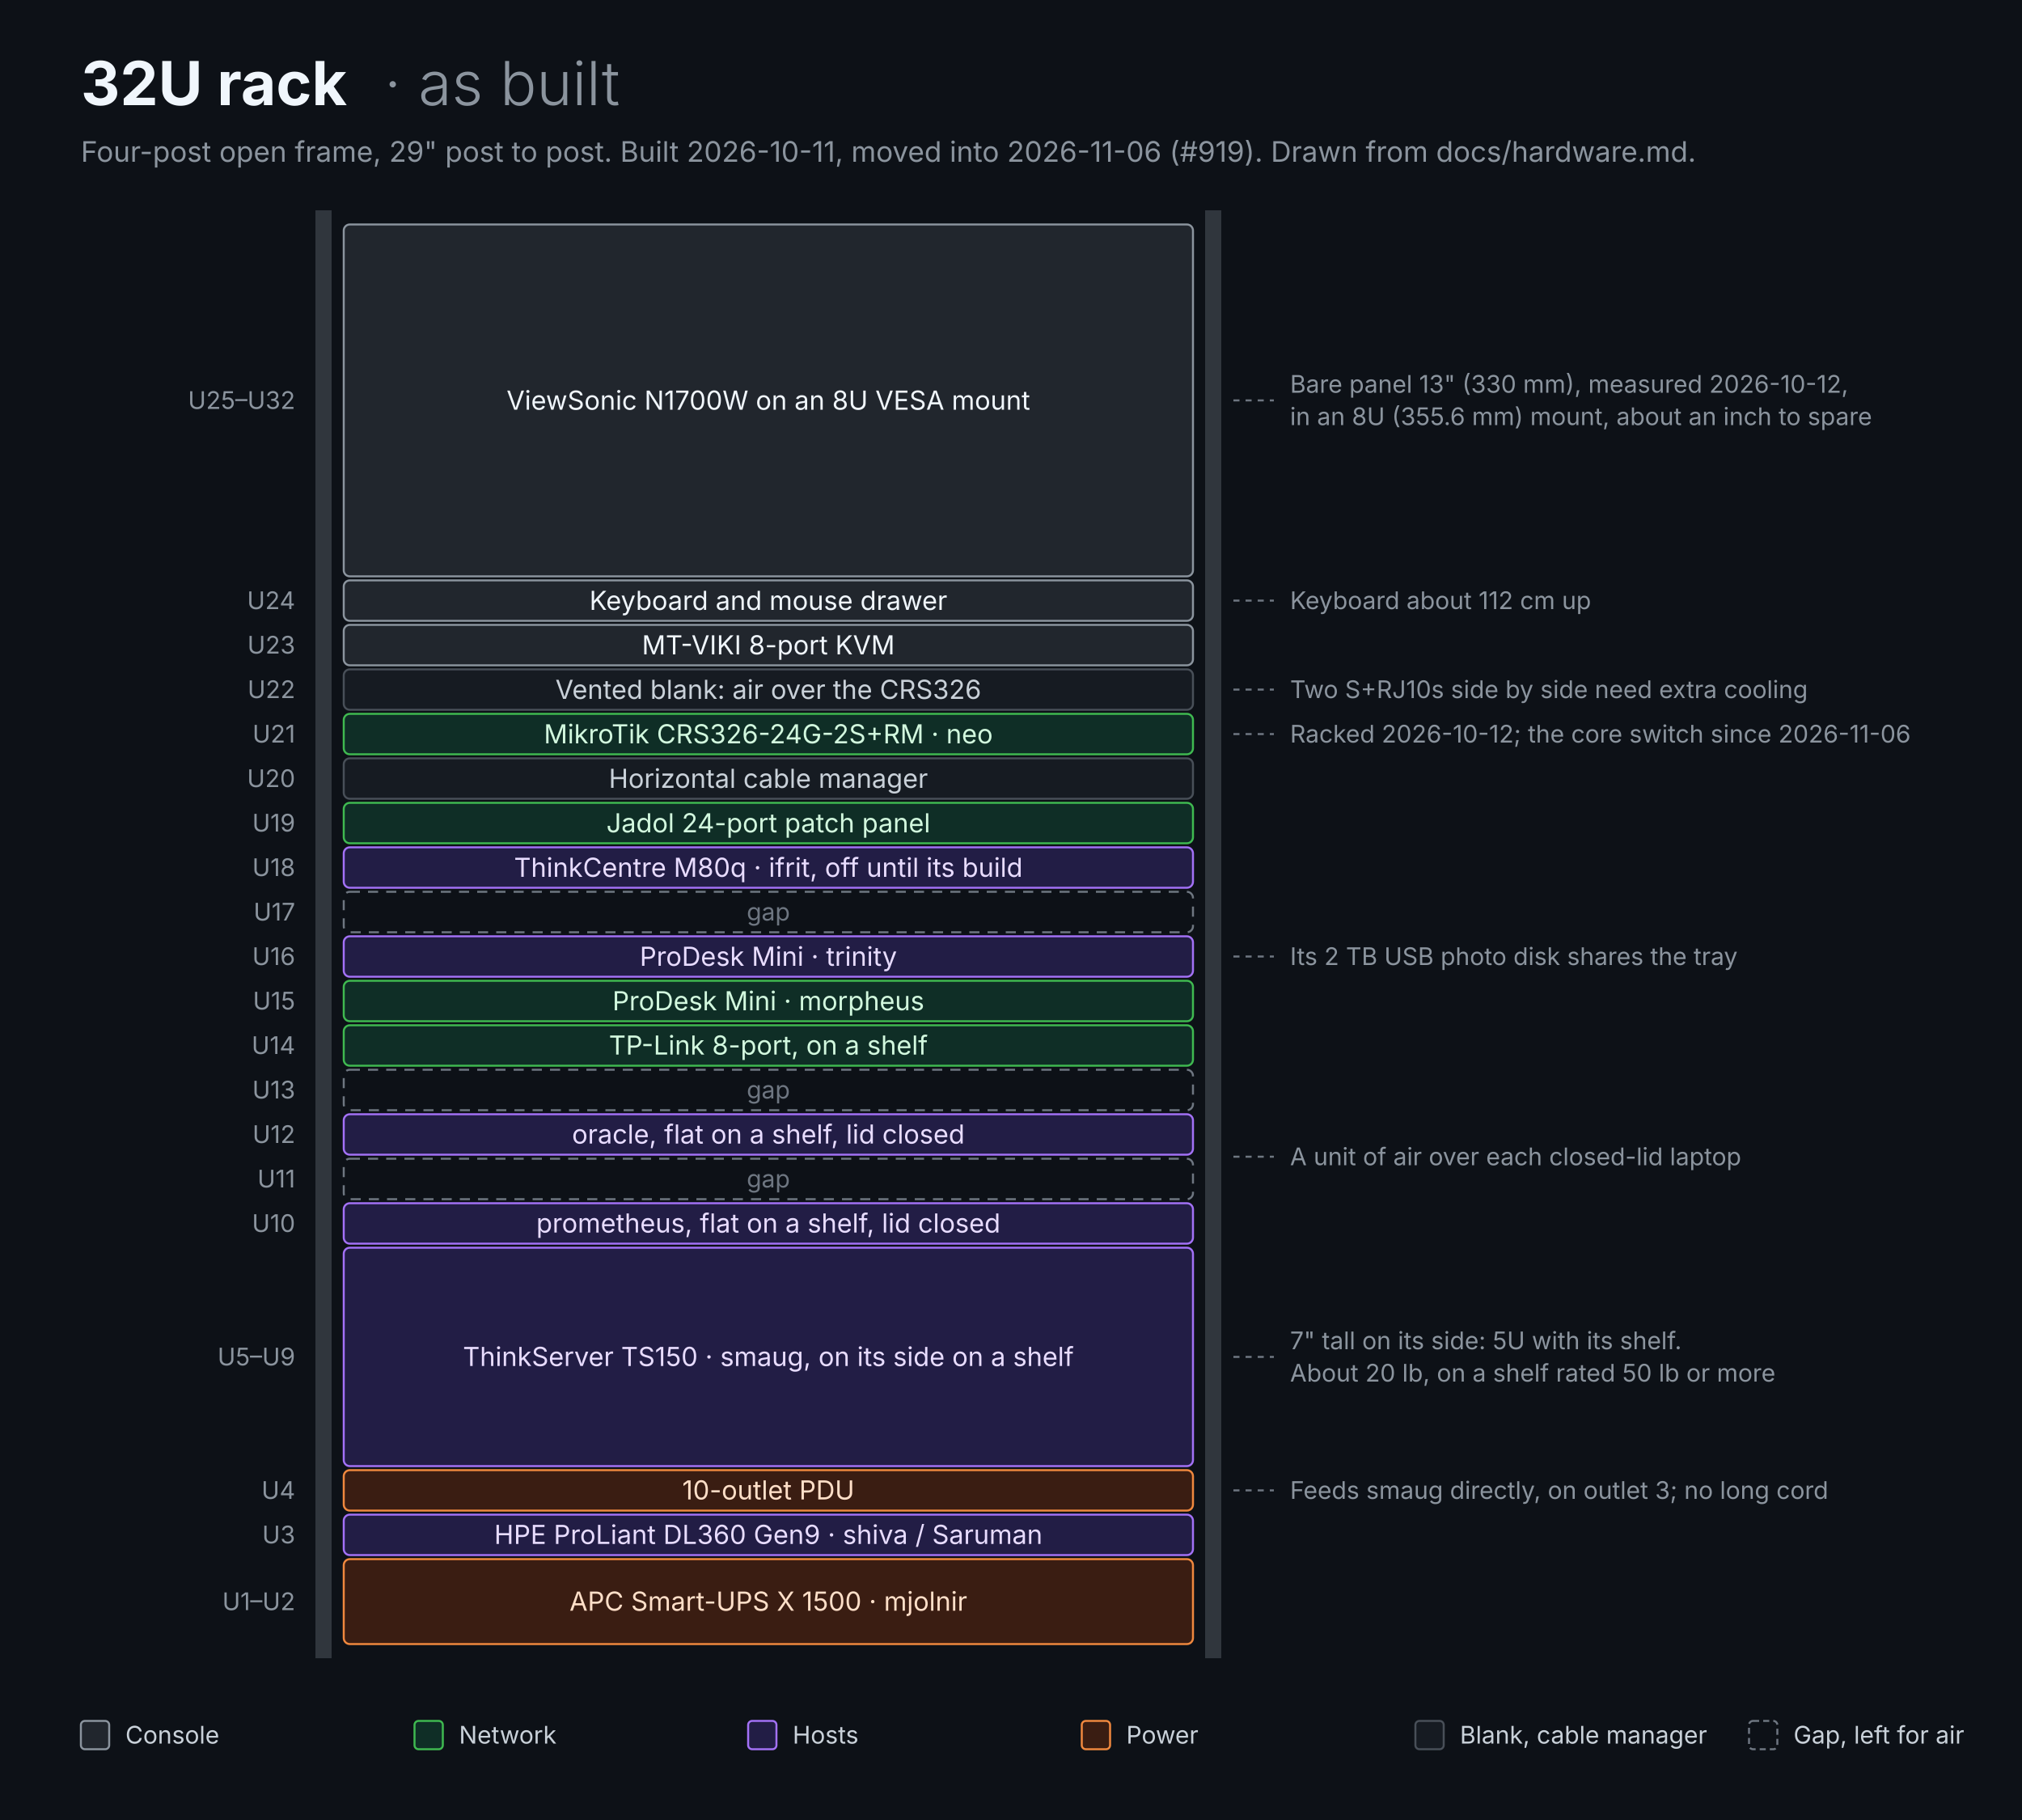
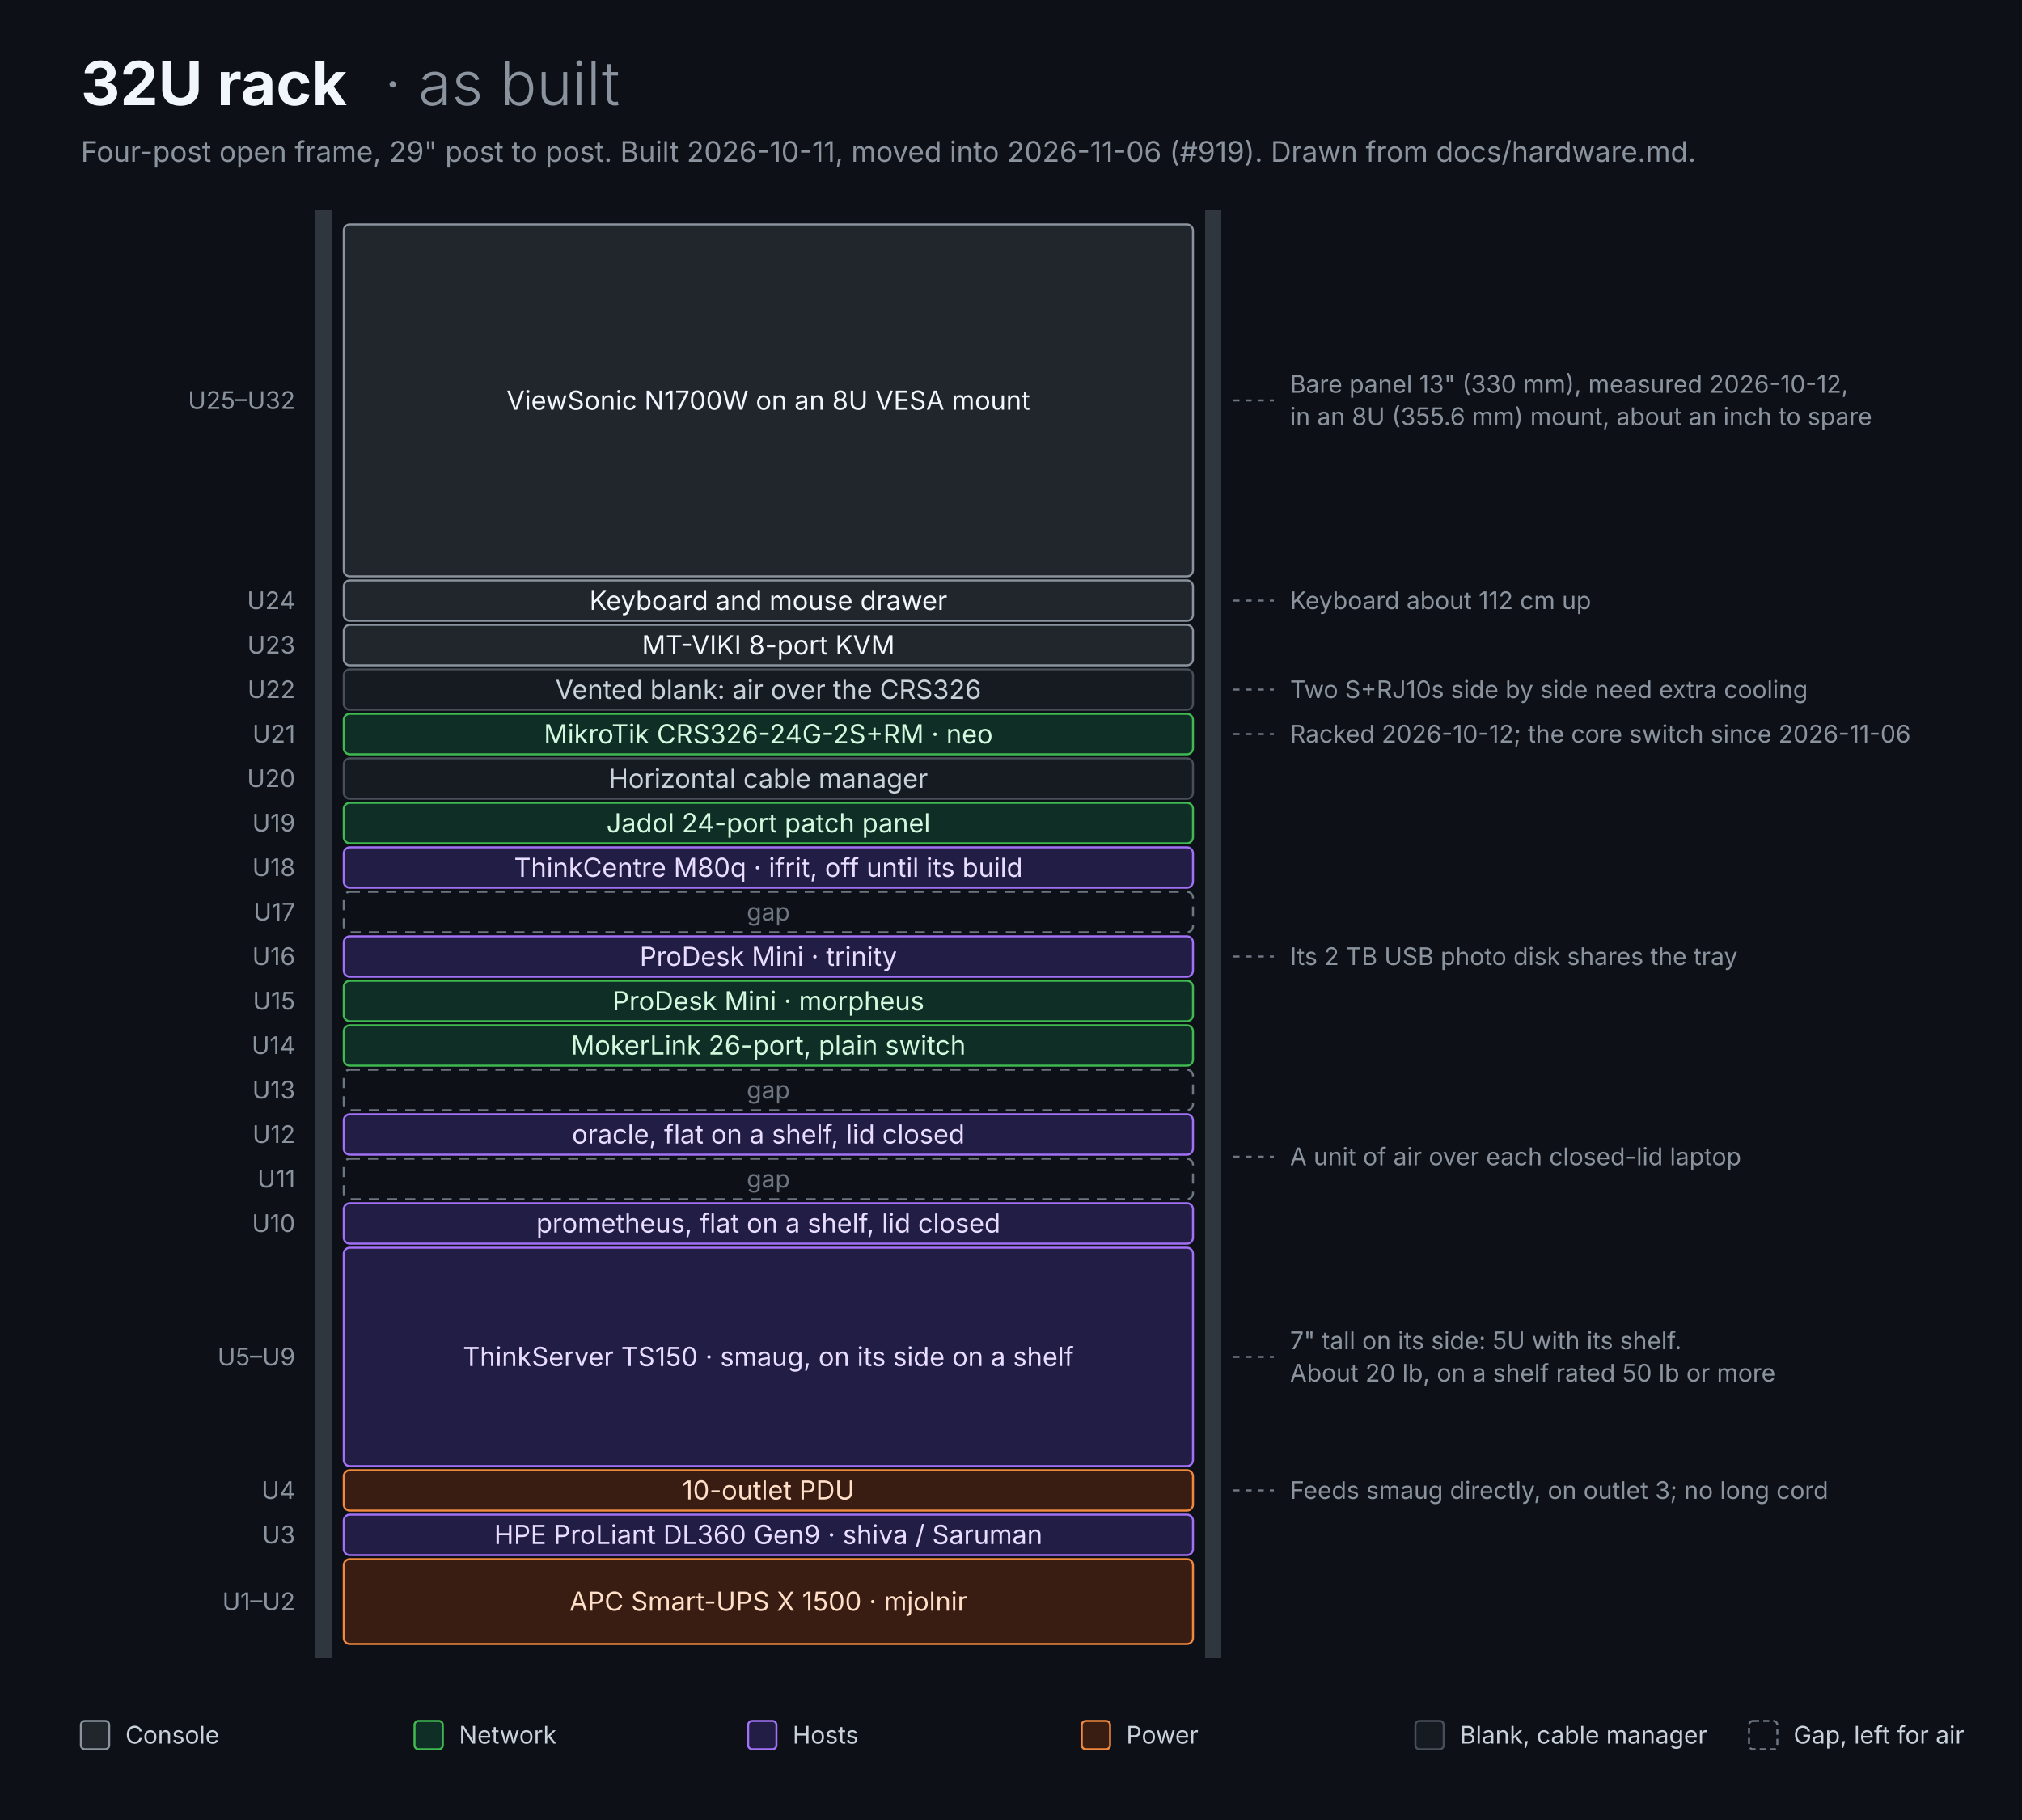
<svg xmlns="http://www.w3.org/2000/svg" viewBox="0 0 1000 900" width="1000" height="900" role="img" aria-labelledby="title desc">
  <style>text { font-family: Inter, "Segoe UI", "Helvetica Neue", Helvetica, Arial, "DejaVu Sans", sans-serif; }</style>
  <rect width="1000" height="900" fill="#0d1117" />
  <text x="40" y="52" font-size="30" font-weight="700" fill="#f0f6fc">32U rack</text>
  <text x="190" y="52" font-size="30" font-weight="300" fill="#8b949e">· as built</text>
  <text x="40" y="80" font-size="14" fill="#8b949e">Four-post open frame, 29" post to post. Built 2026-10-11, moved into 2026-11-06 (#919). Drawn from docs/hardware.md.</text>
  <rect x="156" y="104" width="8" height="716" fill="#30363d" />
  <rect x="596" y="104" width="8" height="716" fill="#30363d" />
  <rect x="170" y="111" width="420" height="174" rx="3" fill="#21262d" stroke="#8b949e" />
  <text x="380.0" y="202.6" font-size="13" fill="#f0f6fc" text-anchor="middle">ViewSonic N1700W on an 8U VESA mount</text>
  <text x="146" y="202.2" font-size="12" fill="#8b949e" text-anchor="end">U25–U32</text>
  <rect x="170" y="287" width="420" height="20" rx="3" fill="#21262d" stroke="#8b949e" />
  <text x="380.0" y="301.6" font-size="13" fill="#f0f6fc" text-anchor="middle">Keyboard and mouse drawer</text>
  <text x="146" y="301.2" font-size="12" fill="#8b949e" text-anchor="end">U24</text>
  <rect x="170" y="309" width="420" height="20" rx="3" fill="#21262d" stroke="#8b949e" />
  <text x="380.0" y="323.6" font-size="13" fill="#f0f6fc" text-anchor="middle">MT-VIKI 8-port KVM</text>
  <text x="146" y="323.2" font-size="12" fill="#8b949e" text-anchor="end">U23</text>
  <rect x="170" y="331" width="420" height="20" rx="3" fill="#161b22" stroke="#484f58" />
  <text x="380.0" y="345.6" font-size="13" fill="#c9d1d9" text-anchor="middle">Vented blank: air over the CRS326</text>
  <text x="146" y="345.2" font-size="12" fill="#8b949e" text-anchor="end">U22</text>
  <rect x="170" y="353" width="420" height="20" rx="3" fill="#0f2e26" stroke="#3fb950" />
  <text x="380.0" y="367.6" font-size="13" fill="#d2f8de" text-anchor="middle">MikroTik CRS326-24G-2S+RM · neo</text>
  <text x="146" y="367.2" font-size="12" fill="#8b949e" text-anchor="end">U21</text>
  <rect x="170" y="375" width="420" height="20" rx="3" fill="#161b22" stroke="#484f58" />
  <text x="380.0" y="389.6" font-size="13" fill="#c9d1d9" text-anchor="middle">Horizontal cable manager</text>
  <text x="146" y="389.2" font-size="12" fill="#8b949e" text-anchor="end">U20</text>
  <rect x="170" y="397" width="420" height="20" rx="3" fill="#0f2e26" stroke="#3fb950" />
  <text x="380.0" y="411.6" font-size="13" fill="#d2f8de" text-anchor="middle">Jadol 24-port patch panel</text>
  <text x="146" y="411.2" font-size="12" fill="#8b949e" text-anchor="end">U19</text>
  <rect x="170" y="419" width="420" height="20" rx="3" fill="#221d45" stroke="#a371f7" />
  <text x="380.0" y="433.6" font-size="13" fill="#e8dcff" text-anchor="middle">ThinkCentre M80q · ifrit, off until its build</text>
  <text x="146" y="433.2" font-size="12" fill="#8b949e" text-anchor="end">U18</text>
  <rect x="170" y="441" width="420" height="20" rx="3" fill="none" stroke="#6e7681" stroke-dasharray="5 4" />
  <text x="380.0" y="455.2" font-size="12" fill="#6e7681" text-anchor="middle">gap</text>
  <text x="146" y="455.2" font-size="12" fill="#8b949e" text-anchor="end">U17</text>
  <rect x="170" y="463" width="420" height="20" rx="3" fill="#221d45" stroke="#a371f7" />
  <text x="380.0" y="477.6" font-size="13" fill="#e8dcff" text-anchor="middle">ProDesk Mini · trinity</text>
  <text x="146" y="477.2" font-size="12" fill="#8b949e" text-anchor="end">U16</text>
  <rect x="170" y="485" width="420" height="20" rx="3" fill="#0f2e26" stroke="#3fb950" />
  <text x="380.0" y="499.6" font-size="13" fill="#d2f8de" text-anchor="middle">ProDesk Mini · morpheus</text>
  <text x="146" y="499.2" font-size="12" fill="#8b949e" text-anchor="end">U15</text>
  <rect x="170" y="507" width="420" height="20" rx="3" fill="#0f2e26" stroke="#3fb950" />
-   <text x="380.0" y="521.5" font-size="13" fill="#d2f8de" text-anchor="middle">TP-Link 8-port, on a shelf</text>
+   <text x="380.0" y="521.5" font-size="13" fill="#d2f8de" text-anchor="middle">MokerLink 26-port, plain switch</text>
  <text x="146" y="521.2" font-size="12" fill="#8b949e" text-anchor="end">U14</text>
  <rect x="170" y="529" width="420" height="20" rx="3" fill="none" stroke="#6e7681" stroke-dasharray="5 4" />
  <text x="380.0" y="543.2" font-size="12" fill="#6e7681" text-anchor="middle">gap</text>
  <text x="146" y="543.2" font-size="12" fill="#8b949e" text-anchor="end">U13</text>
  <rect x="170" y="551" width="420" height="20" rx="3" fill="#221d45" stroke="#a371f7" />
  <text x="380.0" y="565.5" font-size="13" fill="#e8dcff" text-anchor="middle">oracle, flat on a shelf, lid closed</text>
  <text x="146" y="565.2" font-size="12" fill="#8b949e" text-anchor="end">U12</text>
  <rect x="170" y="573" width="420" height="20" rx="3" fill="none" stroke="#6e7681" stroke-dasharray="5 4" />
  <text x="380.0" y="587.2" font-size="12" fill="#6e7681" text-anchor="middle">gap</text>
  <text x="146" y="587.2" font-size="12" fill="#8b949e" text-anchor="end">U11</text>
  <rect x="170" y="595" width="420" height="20" rx="3" fill="#221d45" stroke="#a371f7" />
  <text x="380.0" y="609.5" font-size="13" fill="#e8dcff" text-anchor="middle">prometheus, flat on a shelf, lid closed</text>
  <text x="146" y="609.2" font-size="12" fill="#8b949e" text-anchor="end">U10</text>
  <rect x="170" y="617" width="420" height="108" rx="3" fill="#221d45" stroke="#a371f7" />
  <text x="380.0" y="675.5" font-size="13" fill="#e8dcff" text-anchor="middle">ThinkServer TS150 · smaug, on its side on a shelf</text>
  <text x="146" y="675.2" font-size="12" fill="#8b949e" text-anchor="end">U5–U9</text>
  <rect x="170" y="727" width="420" height="20" rx="3" fill="#3a1d12" stroke="#f0883e" />
  <text x="380.0" y="741.5" font-size="13" fill="#ffdfc8" text-anchor="middle">10-outlet PDU</text>
  <text x="146" y="741.2" font-size="12" fill="#8b949e" text-anchor="end">U4</text>
  <rect x="170" y="749" width="420" height="20" rx="3" fill="#221d45" stroke="#a371f7" />
  <text x="380.0" y="763.5" font-size="13" fill="#e8dcff" text-anchor="middle">HPE ProLiant DL360 Gen9 · shiva / Saruman</text>
  <text x="146" y="763.2" font-size="12" fill="#8b949e" text-anchor="end">U3</text>
  <rect x="170" y="771" width="420" height="42" rx="3" fill="#3a1d12" stroke="#f0883e" />
  <text x="380.0" y="796.5" font-size="13" fill="#ffdfc8" text-anchor="middle">APC Smart-UPS X 1500 · mjolnir</text>
  <text x="146" y="796.2" font-size="12" fill="#8b949e" text-anchor="end">U1–U2</text>
  <line x1="610" y1="198.0" x2="630" y2="198.0" stroke="#6e7681" stroke-dasharray="3 3" />
  <text x="638" y="194.2" font-size="12" fill="#8b949e" text-anchor="start">Bare panel 13" (330 mm), measured 2026-10-12,</text>
  <text x="638" y="210.2" font-size="12" fill="#8b949e" text-anchor="start">in an 8U (355.6 mm) mount, about an inch to spare</text>
  <line x1="610" y1="297.0" x2="630" y2="297.0" stroke="#6e7681" stroke-dasharray="3 3" />
  <text x="638" y="301.2" font-size="12" fill="#8b949e" text-anchor="start">Keyboard about 112 cm up</text>
  <line x1="610" y1="341.0" x2="630" y2="341.0" stroke="#6e7681" stroke-dasharray="3 3" />
  <text x="638" y="345.2" font-size="12" fill="#8b949e" text-anchor="start">Two S+RJ10s side by side need extra cooling</text>
  <line x1="610" y1="363.0" x2="630" y2="363.0" stroke="#6e7681" stroke-dasharray="3 3" />
  <text x="638" y="367.2" font-size="12" fill="#8b949e" text-anchor="start">Racked 2026-10-12; the core switch since 2026-11-06</text>
  <line x1="610" y1="473.0" x2="630" y2="473.0" stroke="#6e7681" stroke-dasharray="3 3" />
  <text x="638" y="477.2" font-size="12" fill="#8b949e" text-anchor="start">Its 2 TB USB photo disk shares the tray</text>
  <line x1="610" y1="572.0" x2="630" y2="572.0" stroke="#6e7681" stroke-dasharray="3 3" />
  <text x="638" y="576.2" font-size="12" fill="#8b949e" text-anchor="start">A unit of air over each closed-lid laptop</text>
  <line x1="610" y1="671.0" x2="630" y2="671.0" stroke="#6e7681" stroke-dasharray="3 3" />
  <text x="638" y="667.2" font-size="12" fill="#8b949e" text-anchor="start">7" tall on its side: 5U with its shelf.</text>
  <text x="638" y="683.2" font-size="12" fill="#8b949e" text-anchor="start">About 20 lb, on a shelf rated 50 lb or more</text>
  <line x1="610" y1="737.0" x2="630" y2="737.0" stroke="#6e7681" stroke-dasharray="3 3" />
  <text x="638" y="741.2" font-size="12" fill="#8b949e" text-anchor="start">Feeds smaug directly, on outlet 3; no long cord</text>
  <rect x="40" y="851" width="14" height="14" rx="2" fill="#21262d" stroke="#8b949e" />
  <text x="62" y="862.2" font-size="12" fill="#c9d1d9" text-anchor="start">Console</text>
  <rect x="205" y="851" width="14" height="14" rx="2" fill="#0f2e26" stroke="#3fb950" />
  <text x="227" y="862.2" font-size="12" fill="#c9d1d9" text-anchor="start">Network</text>
  <rect x="370" y="851" width="14" height="14" rx="2" fill="#221d45" stroke="#a371f7" />
  <text x="392" y="862.2" font-size="12" fill="#c9d1d9" text-anchor="start">Hosts</text>
  <rect x="535" y="851" width="14" height="14" rx="2" fill="#3a1d12" stroke="#f0883e" />
  <text x="557" y="862.2" font-size="12" fill="#c9d1d9" text-anchor="start">Power</text>
  <rect x="700" y="851" width="14" height="14" rx="2" fill="#161b22" stroke="#484f58" />
  <text x="722" y="862.2" font-size="12" fill="#c9d1d9" text-anchor="start">Blank, cable manager</text>
  <rect x="865" y="851" width="14" height="14" rx="2" fill="none" stroke="#6e7681" stroke-dasharray="3 2" />
  <text x="887" y="862.2" font-size="12" fill="#c9d1d9" text-anchor="start">Gap, left for air</text>
</svg>
